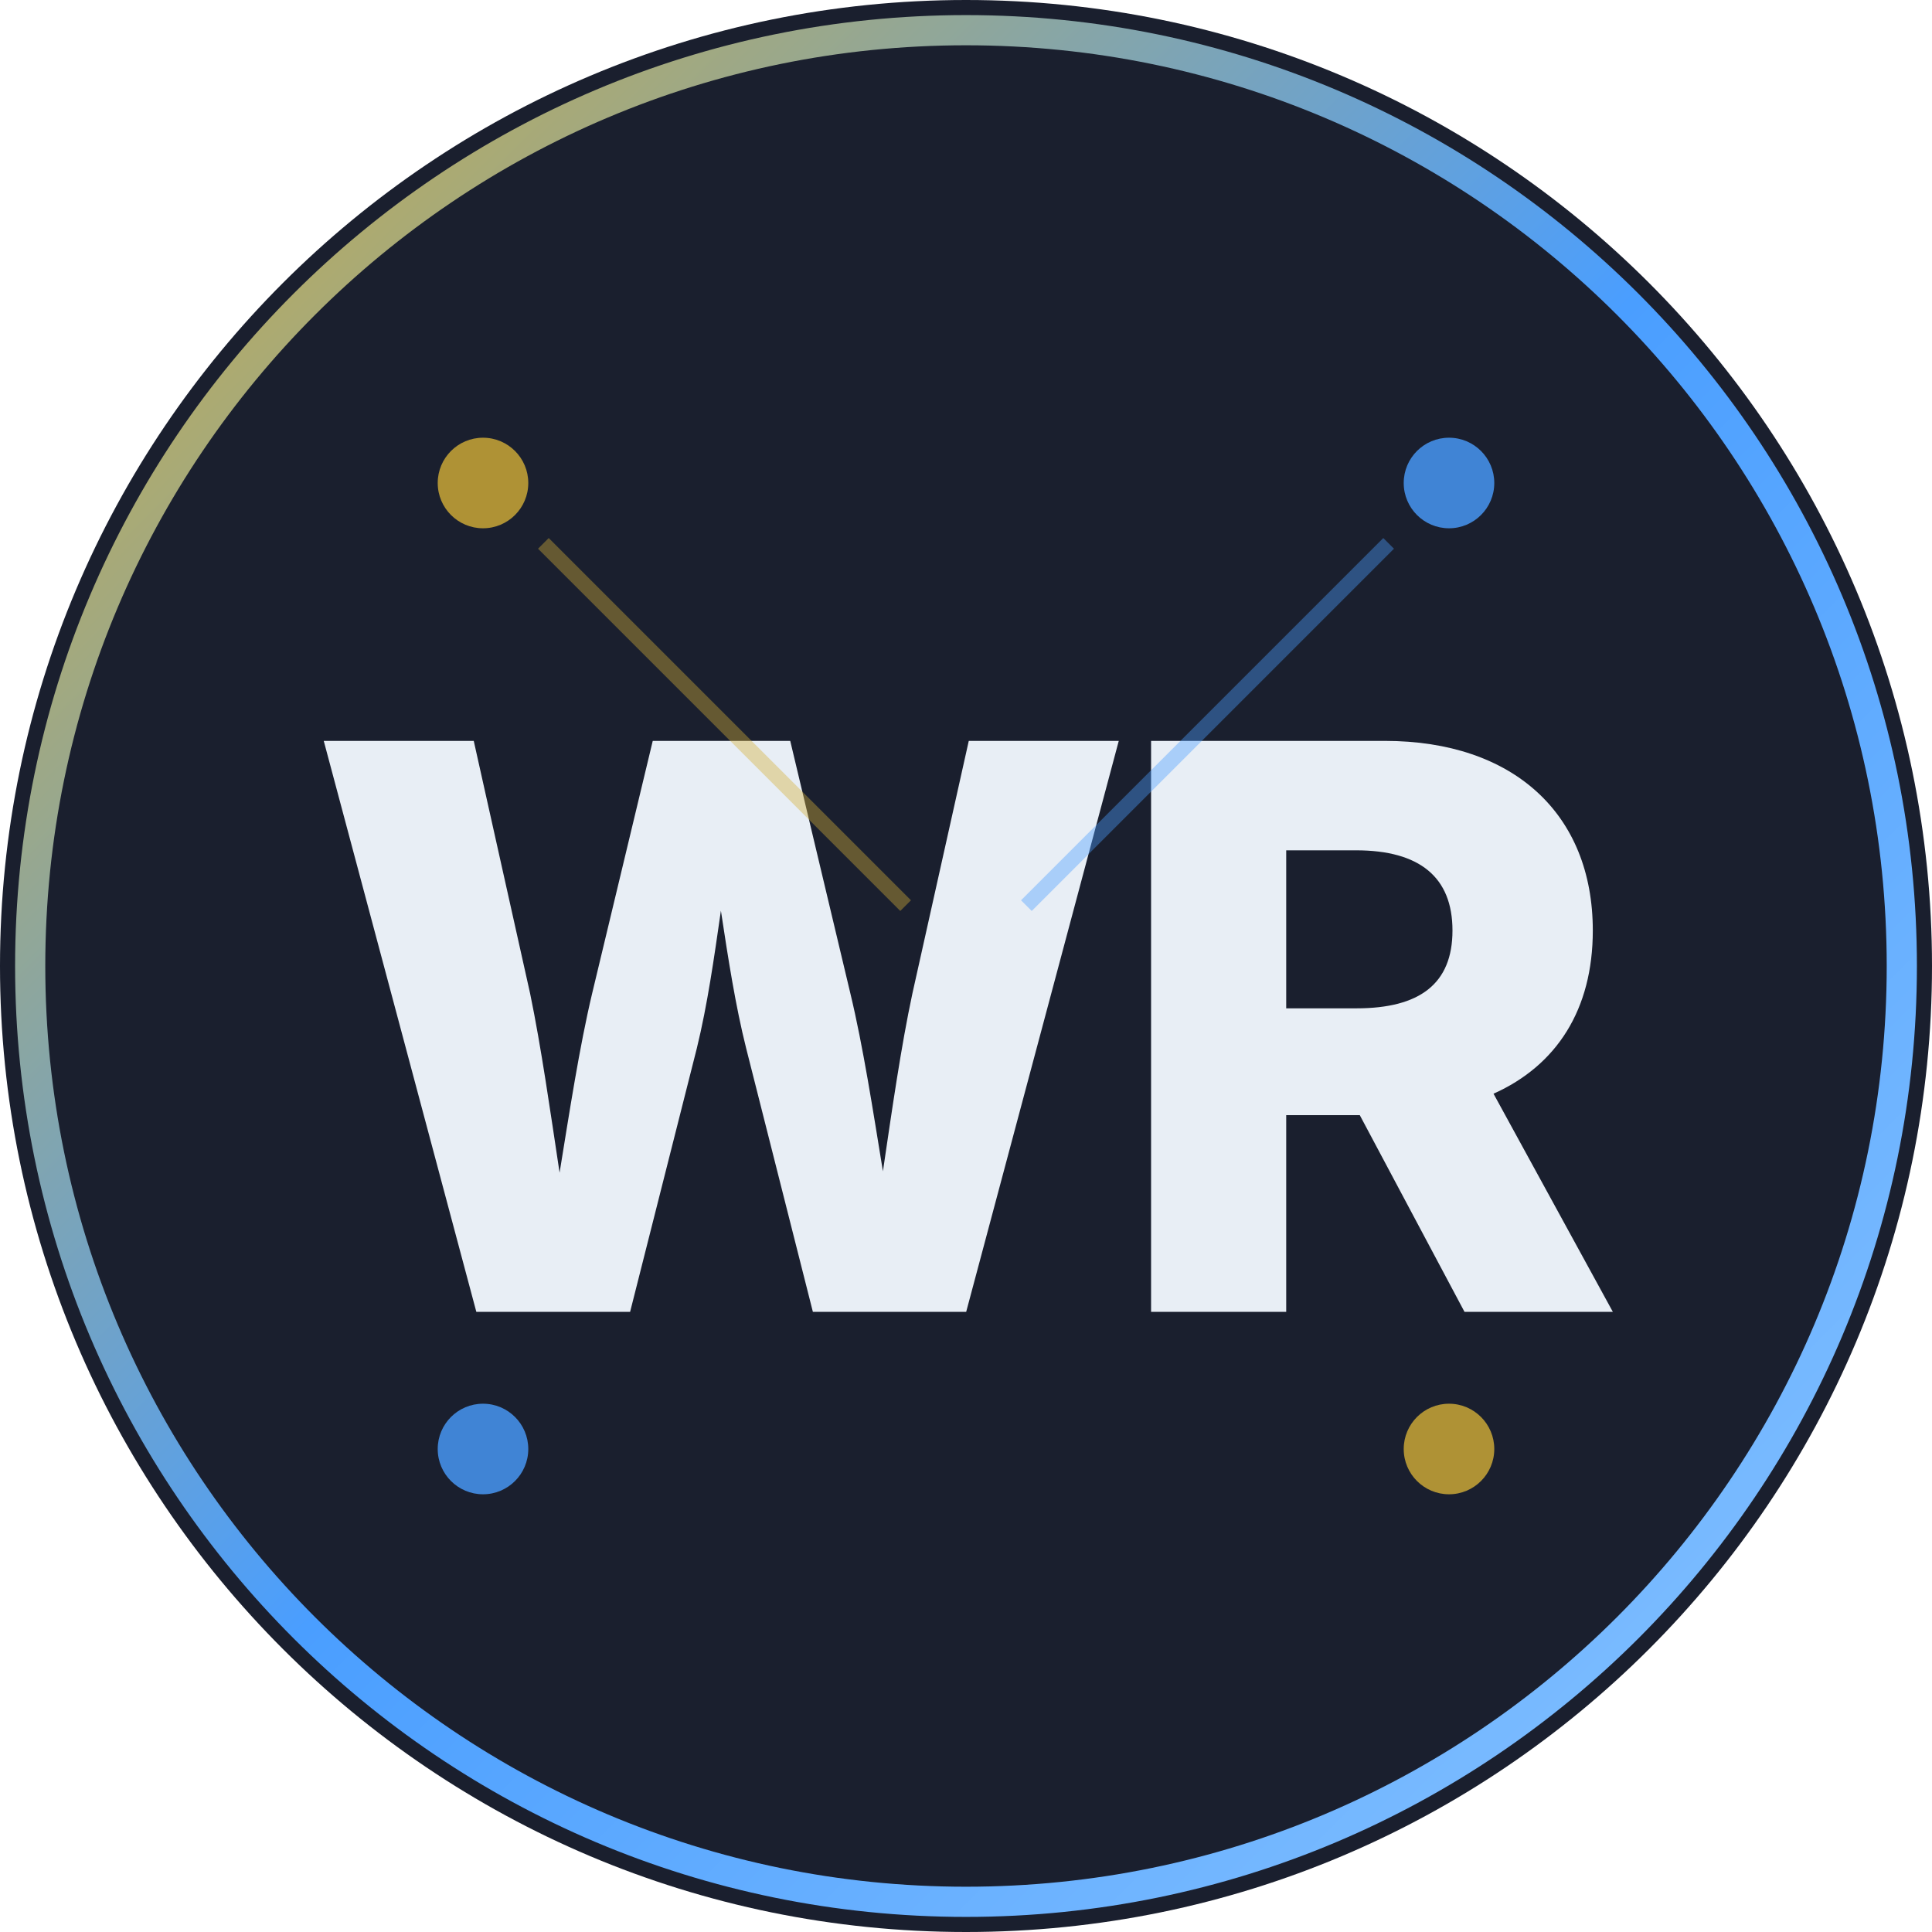
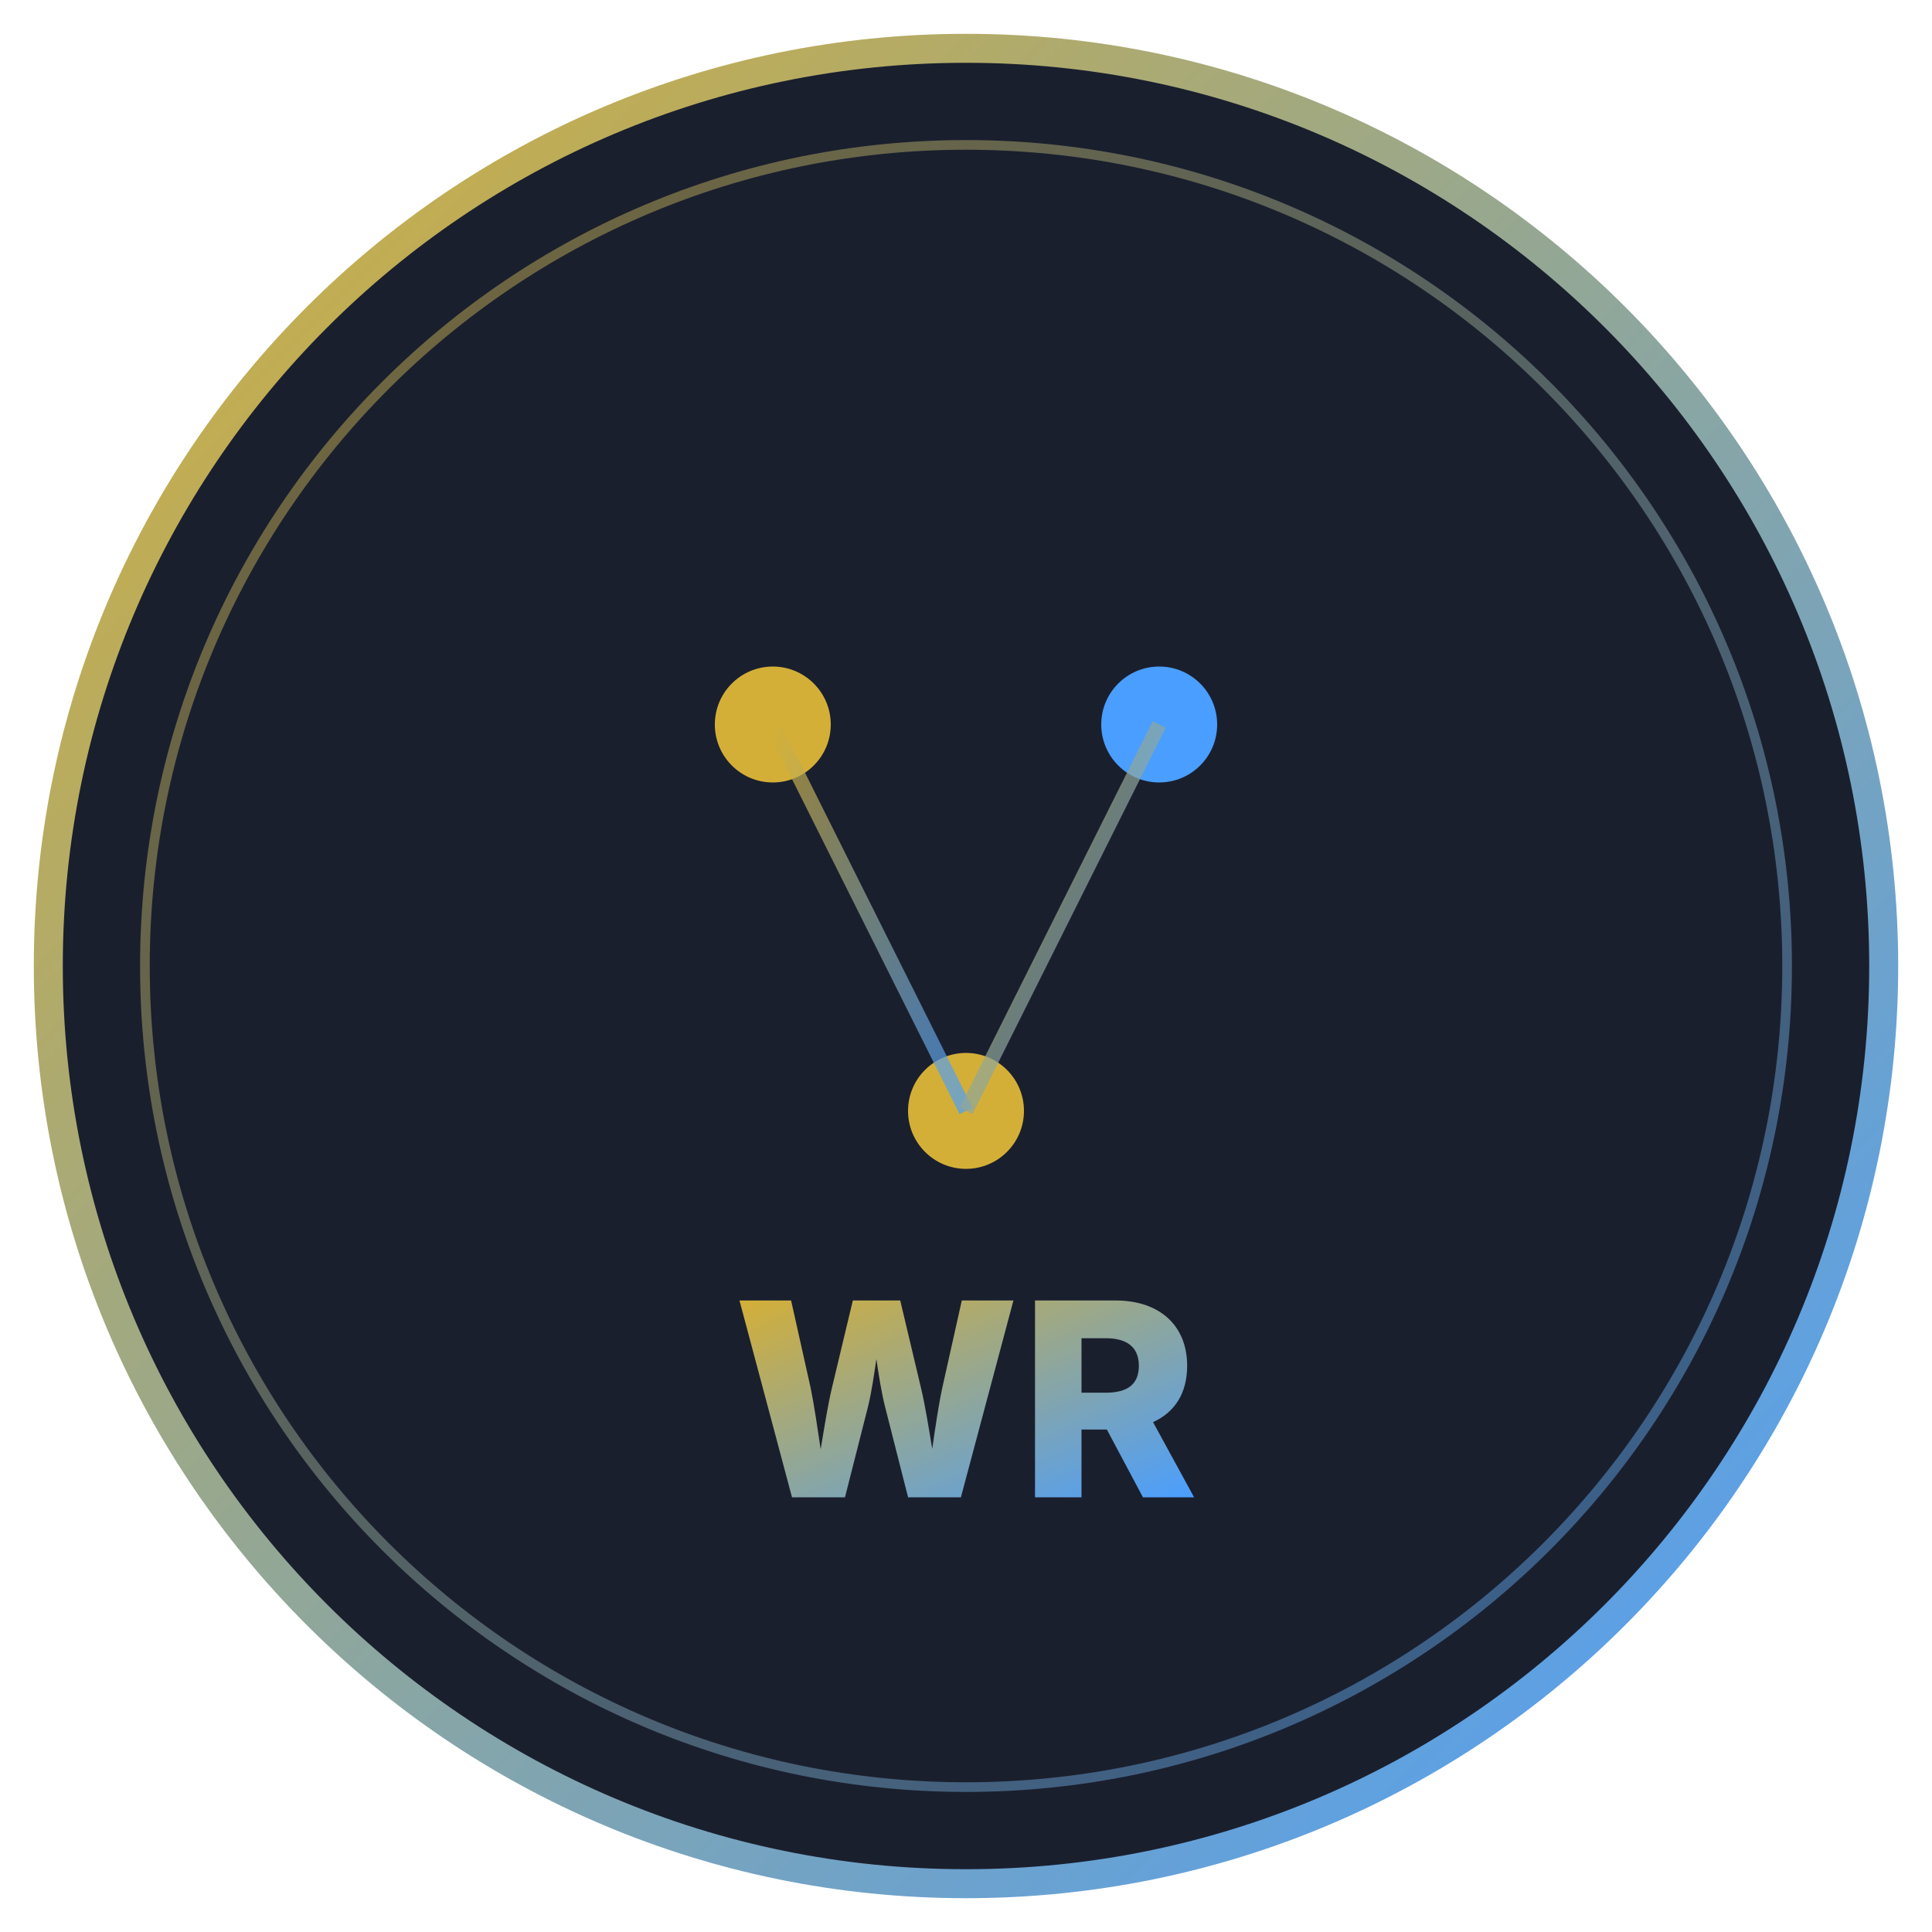
- <svg xmlns="http://www.w3.org/2000/svg" viewBox="0 0 128 128">
+ <svg xmlns="http://www.w3.org/2000/svg" viewBox="0 0 200 200">
  <defs>
-     <linearGradient id="fGrad" x1="0%" y1="0%" x2="100%" y2="100%">
+     <linearGradient id="faviconGrad" x1="0%" y1="0%" x2="100%" y2="100%">
      <stop offset="0%" style="stop-color:#d4af37;stop-opacity:1" />
-       <stop offset="50%" style="stop-color:#4a9eff;stop-opacity:1" />
-       <stop offset="100%" style="stop-color:#8bc5ff;stop-opacity:1" />
+       <stop offset="100%" style="stop-color:#4a9eff;stop-opacity:1" />
    </linearGradient>
  </defs>
-   <circle cx="64" cy="64" r="64" fill="#1a1f2e" />
-   <circle cx="64" cy="64" r="62" fill="none" stroke="url(#fGrad)" stroke-width="2" />
-   <g fill="#e8eef5" font-family="Inter, sans-serif" font-weight="800" font-size="52" letter-spacing="-2" text-anchor="middle" dominant-baseline="central">
-     <text x="64" y="68">WR</text>
-   </g>
-   <circle cx="32" cy="32" r="3" fill="#d4af37" opacity="0.8" />
-   <circle cx="96" cy="32" r="3" fill="#4a9eff" opacity="0.8" />
-   <circle cx="32" cy="96" r="3" fill="#4a9eff" opacity="0.8" />
-   <circle cx="96" cy="96" r="3" fill="#d4af37" opacity="0.8" />
-   <line x1="36" y1="36" x2="60" y2="60" stroke="#d4af37" stroke-width="1" opacity="0.4" />
-   <line x1="92" y1="36" x2="68" y2="60" stroke="#4a9eff" stroke-width="1" opacity="0.4" />
+   <circle cx="100" cy="100" r="95" fill="#1a1f2e" stroke="url(#faviconGrad)" stroke-width="3" />
+   <circle cx="100" cy="100" r="85" fill="none" stroke="url(#faviconGrad)" stroke-width="1" opacity="0.5" />
+   <circle cx="80" cy="75" r="6" fill="#d4af37" />
+   <circle cx="120" cy="75" r="6" fill="#4a9eff" />
+   <circle cx="100" cy="115" r="6" fill="#d4af37" />
+   <line x1="80" y1="75" x2="100" y2="115" stroke="url(#faviconGrad)" stroke-width="1.5" opacity="0.7" />
+   <line x1="120" y1="75" x2="100" y2="115" stroke="url(#faviconGrad)" stroke-width="1.5" opacity="0.7" />
+   <line x1="80" y1="75" x2="120" y2="75" stroke="url(#faviconGrad)" stroke-width="1.5" opacity="0.7" />
+   <text x="100" y="155" font-family="Inter, Arial, sans-serif" font-size="28" font-weight="800" text-anchor="middle" fill="url(#faviconGrad)">WR</text>
</svg>
